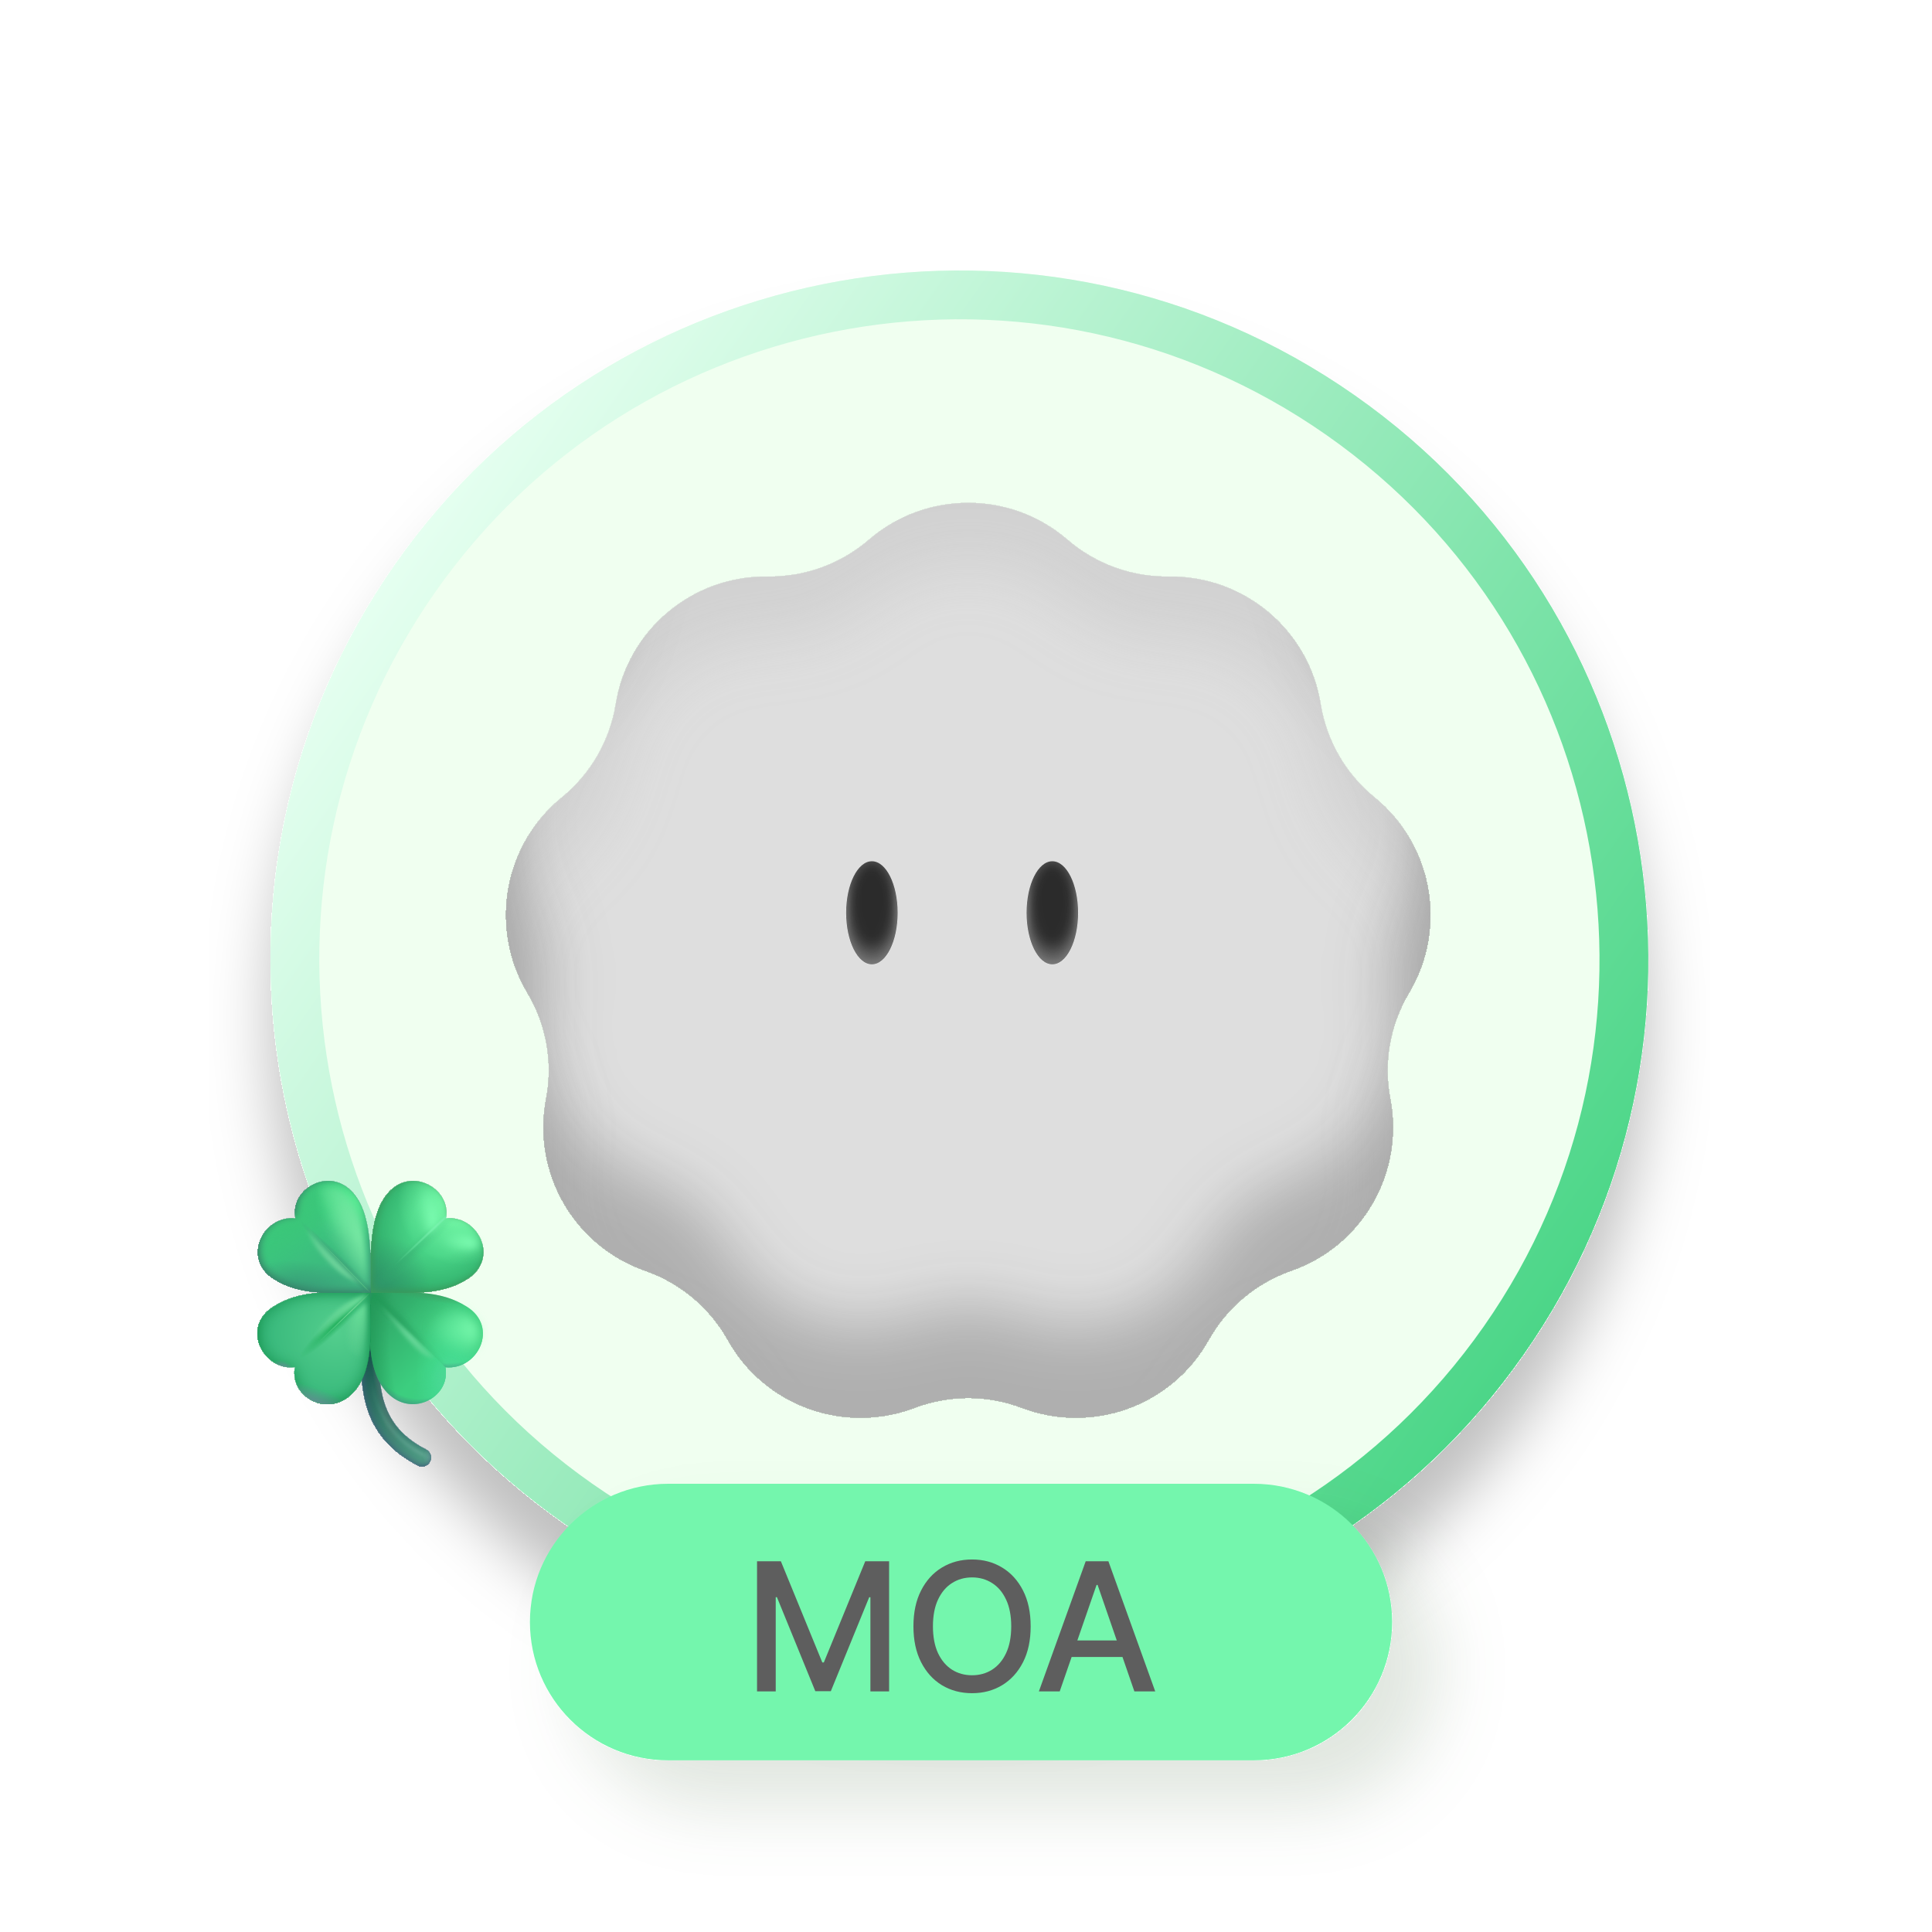
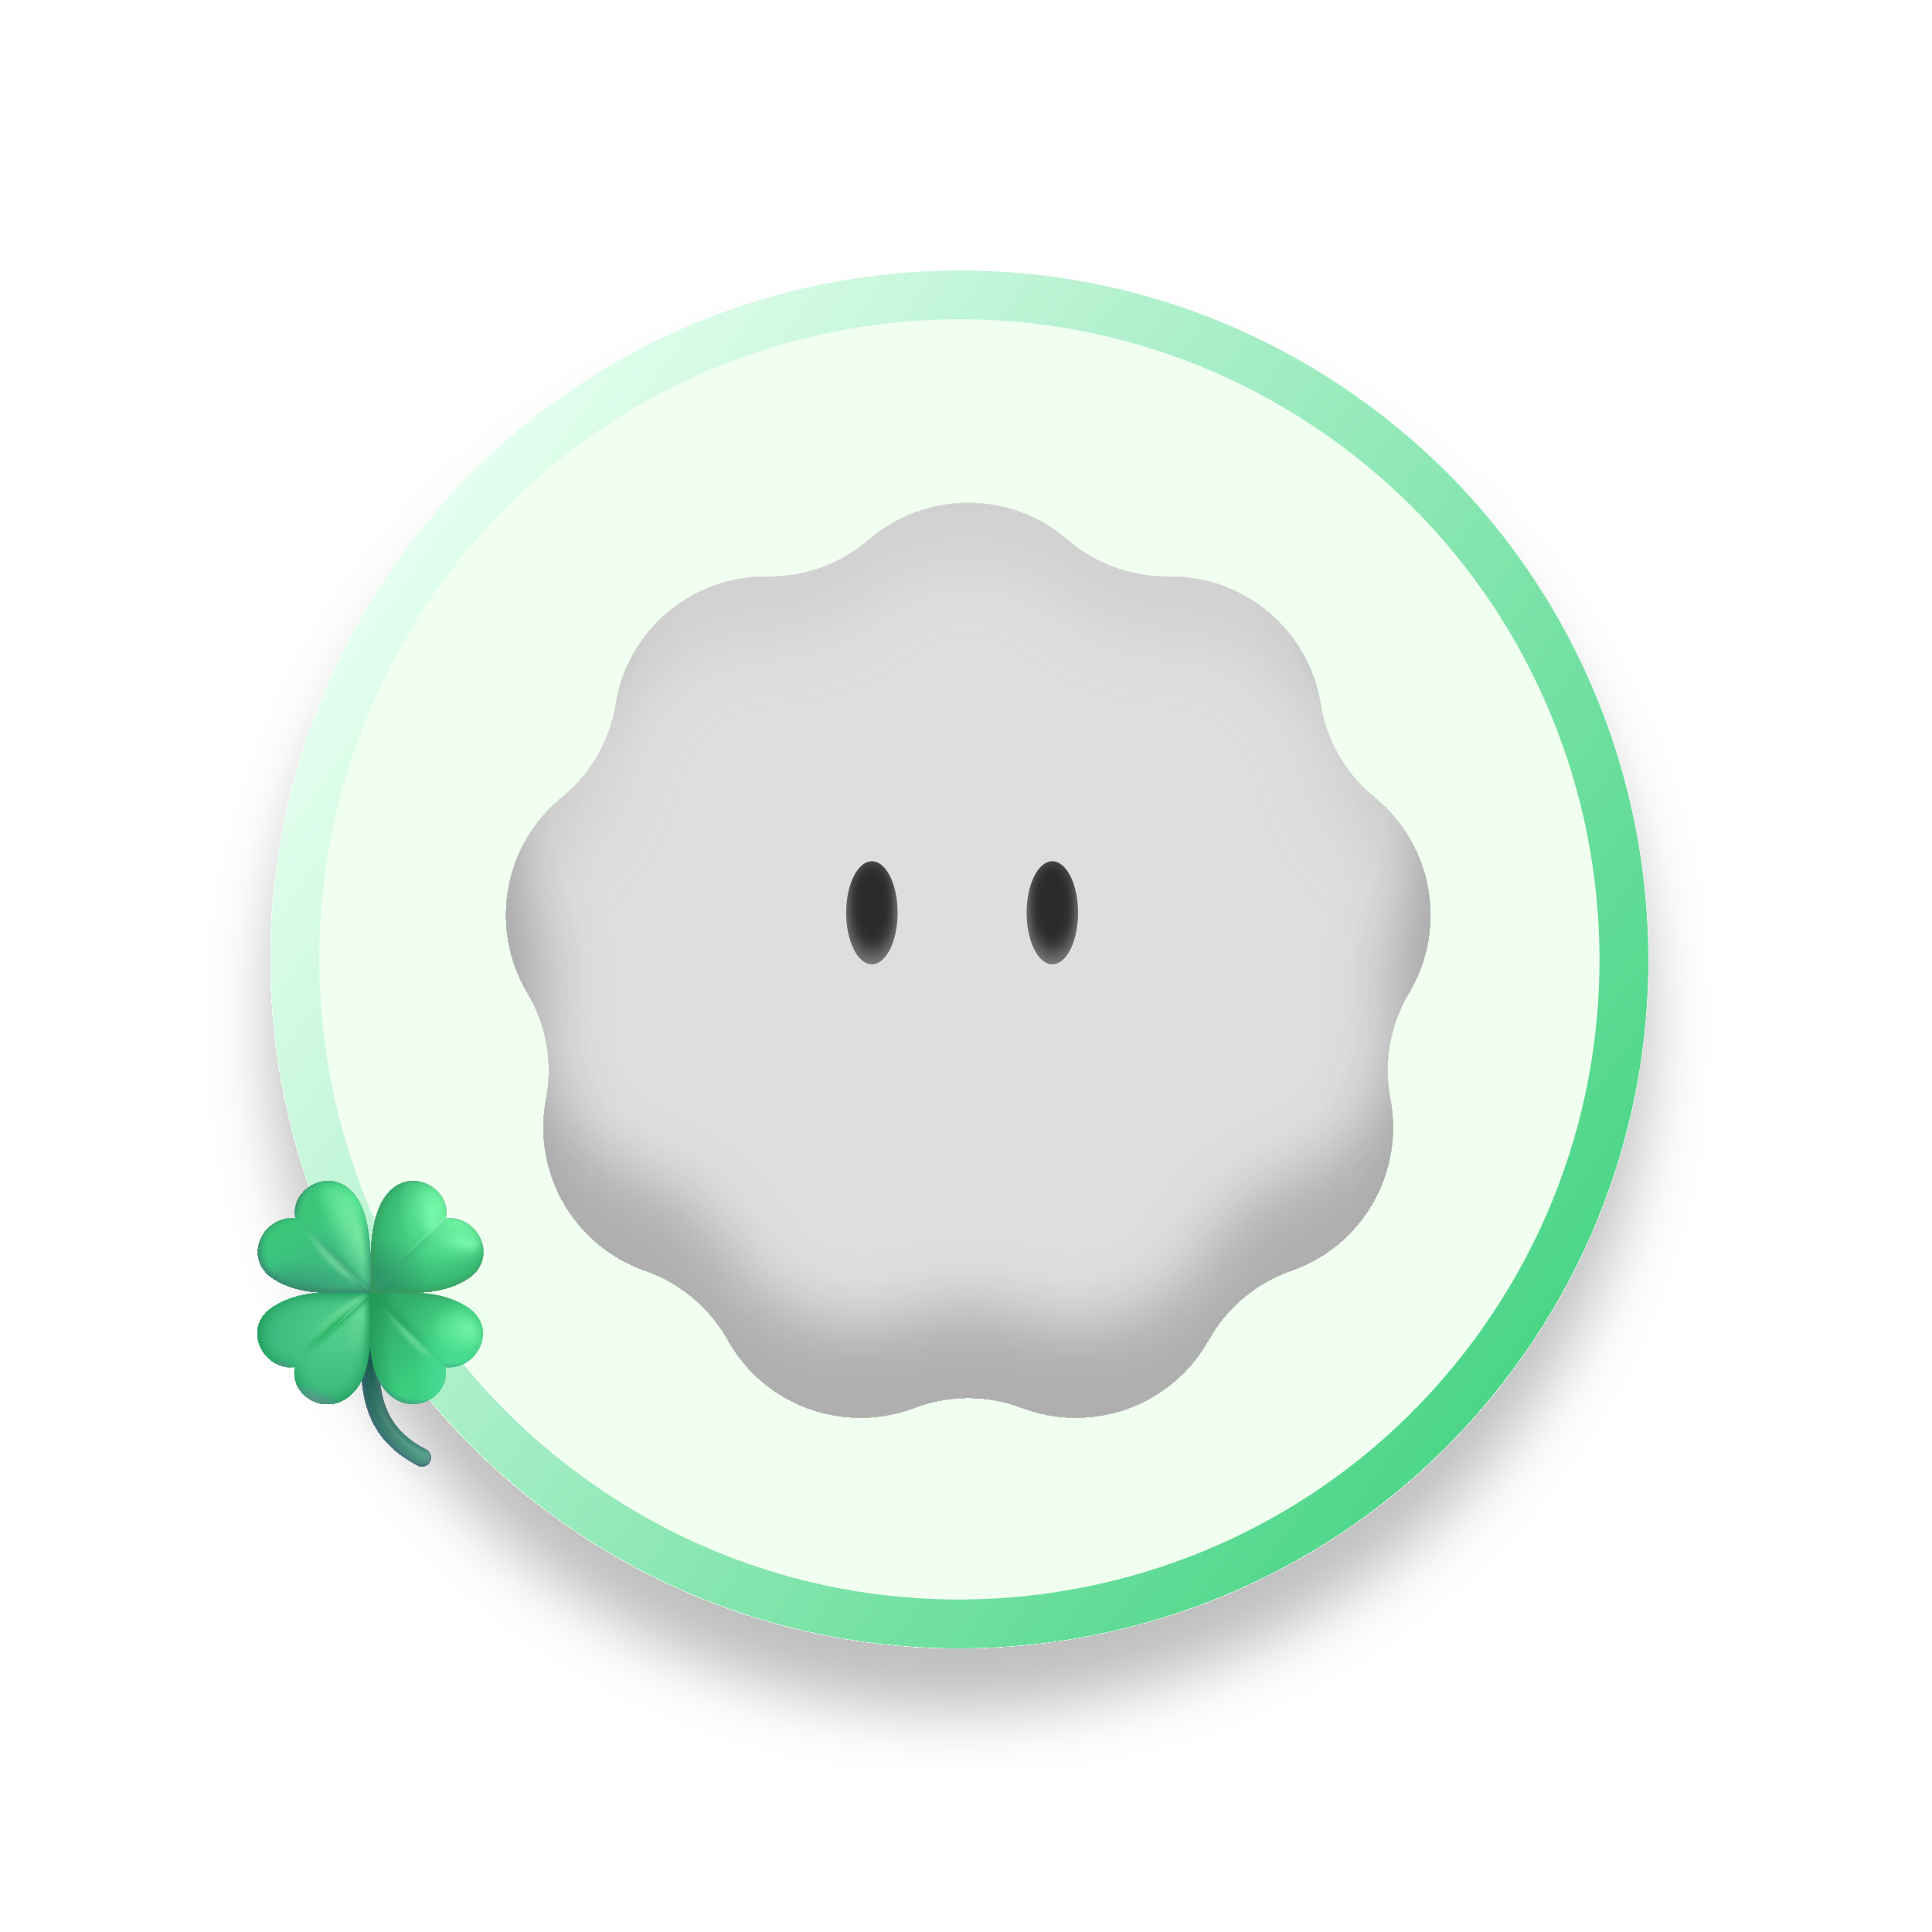
<svg xmlns="http://www.w3.org/2000/svg" width="125" height="125" viewBox="0 0 125 125" fill="none">
  <g filter="url(#filter0_d_287_31368)">
    <path d="M87.637 25.564C107.801 39.683 112.701 67.474 98.582 87.637C84.464 107.801 56.673 112.701 36.509 98.582C16.346 84.464 11.445 56.673 25.564 36.509C39.683 16.346 67.474 11.445 87.637 25.564Z" fill="#F0FFF0" />
  </g>
  <path fill-rule="evenodd" clip-rule="evenodd" d="M95.996 85.826C109.114 67.091 104.561 41.269 85.826 28.151C67.091 15.032 41.269 19.585 28.151 38.32C15.032 57.055 19.585 82.877 38.32 95.996C57.055 109.114 82.877 104.561 95.996 85.826ZM98.582 87.637C112.701 67.474 107.801 39.683 87.637 25.564C67.474 11.445 39.683 16.346 25.564 36.509C11.445 56.673 16.346 84.464 36.509 98.582C56.673 112.701 84.464 107.801 98.582 87.637Z" fill="url(#paint0_linear_287_31368)" />
  <g filter="url(#filter1_i_287_31368)">
    <path d="M27.04 94.814C27.177 94.884 27.336 94.897 27.483 94.85C27.555 94.826 27.622 94.789 27.681 94.74C27.739 94.69 27.786 94.63 27.821 94.562C27.856 94.495 27.877 94.421 27.883 94.345C27.89 94.269 27.881 94.192 27.857 94.12C27.834 94.047 27.797 93.98 27.747 93.922C27.698 93.864 27.638 93.816 27.57 93.781L27.04 94.814ZM27.57 93.781C25.774 92.86 25.043 91.638 24.735 90.288C24.41 88.868 24.549 87.345 24.549 85.72H23.389C23.389 87.196 23.239 88.956 23.604 90.547C23.983 92.208 24.92 93.726 27.04 94.814L27.57 93.781Z" fill="url(#paint1_linear_287_31368)" />
    <path d="M27.04 94.814C27.177 94.884 27.336 94.897 27.483 94.85C27.555 94.826 27.622 94.789 27.681 94.74C27.739 94.69 27.786 94.63 27.821 94.562C27.856 94.495 27.877 94.421 27.883 94.345C27.89 94.269 27.881 94.192 27.857 94.12C27.834 94.047 27.797 93.98 27.747 93.922C27.698 93.864 27.638 93.816 27.57 93.781L27.04 94.814ZM27.57 93.781C25.774 92.86 25.043 91.638 24.735 90.288C24.41 88.868 24.549 87.345 24.549 85.72H23.389C23.389 87.196 23.239 88.956 23.604 90.547C23.983 92.208 24.92 93.726 27.04 94.814L27.57 93.781Z" fill="url(#paint2_radial_287_31368)" />
    <path d="M27.04 94.814C27.177 94.884 27.336 94.897 27.483 94.85C27.555 94.826 27.622 94.789 27.681 94.74C27.739 94.69 27.786 94.63 27.821 94.562C27.856 94.495 27.877 94.421 27.883 94.345C27.89 94.269 27.881 94.192 27.857 94.12C27.834 94.047 27.797 93.98 27.747 93.922C27.698 93.864 27.638 93.816 27.57 93.781L27.04 94.814ZM27.57 93.781C25.774 92.86 25.043 91.638 24.735 90.288C24.41 88.868 24.549 87.345 24.549 85.72H23.389C23.389 87.196 23.239 88.956 23.604 90.547C23.983 92.208 24.92 93.726 27.04 94.814L27.57 93.781Z" fill="url(#paint3_radial_287_31368)" />
  </g>
  <path d="M25.38 90.396C23.525 88.994 23.934 85.627 23.934 83.607C26.627 83.607 28.467 83.446 30.207 84.543C32.305 85.867 30.901 88.676 28.82 88.459C29.141 90.303 26.934 91.57 25.38 90.396Z" fill="url(#paint4_linear_287_31368)" />
  <path d="M25.38 90.396C23.525 88.994 23.934 85.627 23.934 83.607C26.627 83.607 28.467 83.446 30.207 84.543C32.305 85.867 30.901 88.676 28.82 88.459C29.141 90.303 26.934 91.57 25.38 90.396Z" fill="url(#paint5_radial_287_31368)" />
  <path d="M25.38 90.396C23.525 88.994 23.934 85.627 23.934 83.607C26.627 83.607 28.467 83.446 30.207 84.543C32.305 85.867 30.901 88.676 28.82 88.459C29.141 90.303 26.934 91.57 25.38 90.396Z" fill="url(#paint6_radial_287_31368)" />
  <path d="M25.38 90.396C23.525 88.994 23.934 85.627 23.934 83.607C26.627 83.607 28.467 83.446 30.207 84.543C32.305 85.867 30.901 88.676 28.82 88.459C29.141 90.303 26.934 91.57 25.38 90.396Z" fill="url(#paint7_radial_287_31368)" />
  <path d="M25.38 90.396C23.525 88.994 23.934 85.627 23.934 83.607C26.627 83.607 28.467 83.446 30.207 84.543C32.305 85.867 30.901 88.676 28.82 88.459C29.141 90.303 26.934 91.57 25.38 90.396Z" fill="url(#paint8_radial_287_31368)" />
  <path d="M25.38 90.396C23.525 88.994 23.934 85.627 23.934 83.607C26.627 83.607 28.467 83.446 30.207 84.543C32.305 85.867 30.901 88.676 28.82 88.459C29.141 90.303 26.934 91.57 25.38 90.396Z" fill="url(#paint9_radial_287_31368)" />
  <path d="M25.38 90.396C23.525 88.994 23.934 85.627 23.934 83.607C26.627 83.607 28.467 83.446 30.207 84.543C32.305 85.867 30.901 88.676 28.82 88.459C29.141 90.303 26.934 91.57 25.38 90.396Z" fill="url(#paint10_radial_287_31368)" />
  <path d="M25.38 90.396C23.525 88.994 23.934 85.627 23.934 83.607C26.627 83.607 28.467 83.446 30.207 84.543C32.305 85.867 30.901 88.676 28.82 88.459C29.141 90.303 26.934 91.57 25.38 90.396Z" fill="url(#paint11_radial_287_31368)" />
  <path d="M25.38 90.396C23.525 88.994 23.934 85.627 23.934 83.607C26.627 83.607 28.467 83.446 30.207 84.543C32.305 85.867 30.901 88.676 28.82 88.459C29.141 90.303 26.934 91.57 25.38 90.396Z" fill="url(#paint12_radial_287_31368)" />
  <path d="M23.933 83.639V83.608C24.25 83.607 24.556 83.606 24.85 83.603C27.058 83.587 28.671 83.575 30.207 84.544C32.281 85.852 30.951 88.637 28.822 88.46L23.933 83.639Z" fill="url(#paint13_linear_287_31368)" />
  <path d="M23.933 83.639V83.608C24.25 83.607 24.556 83.606 24.85 83.603C27.058 83.587 28.671 83.575 30.207 84.544C32.281 85.852 30.951 88.637 28.822 88.46L23.933 83.639Z" fill="url(#paint14_radial_287_31368)" />
  <g filter="url(#filter2_i_287_31368)">
    <path d="M25.41 76.895C23.753 78.283 23.991 81.608 23.991 83.628C26.684 83.628 28.497 83.846 30.238 82.748C32.335 81.424 30.931 78.614 28.85 78.832C29.17 76.989 26.904 75.644 25.41 76.895Z" fill="#48D386" />
    <path d="M25.41 76.895C23.753 78.283 23.991 81.608 23.991 83.628C26.684 83.628 28.497 83.846 30.238 82.748C32.335 81.424 30.931 78.614 28.85 78.832C29.17 76.989 26.904 75.644 25.41 76.895Z" fill="url(#paint15_radial_287_31368)" />
    <path d="M25.41 76.895C23.753 78.283 23.991 81.608 23.991 83.628C26.684 83.628 28.497 83.846 30.238 82.748C32.335 81.424 30.931 78.614 28.85 78.832C29.17 76.989 26.904 75.644 25.41 76.895Z" fill="url(#paint16_radial_287_31368)" />
    <path d="M25.41 76.895C23.753 78.283 23.991 81.608 23.991 83.628C26.684 83.628 28.497 83.846 30.238 82.748C32.335 81.424 30.931 78.614 28.85 78.832C29.17 76.989 26.904 75.644 25.41 76.895Z" fill="url(#paint17_radial_287_31368)" />
    <path d="M25.41 76.895C23.753 78.283 23.991 81.608 23.991 83.628C26.684 83.628 28.497 83.846 30.238 82.748C32.335 81.424 30.931 78.614 28.85 78.832C29.17 76.989 26.904 75.644 25.41 76.895Z" fill="url(#paint18_radial_287_31368)" fill-opacity="0.25" />
    <path d="M25.41 76.895C23.753 78.283 23.991 81.608 23.991 83.628C26.684 83.628 28.497 83.846 30.238 82.748C32.335 81.424 30.931 78.614 28.85 78.832C29.17 76.989 26.904 75.644 25.41 76.895Z" fill="url(#paint19_radial_287_31368)" />
  </g>
  <g filter="url(#filter3_i_287_31368)">
    <path d="M22.517 90.396C24.373 88.993 23.936 85.627 23.936 83.608C21.243 83.608 19.43 83.445 17.69 84.544C15.593 85.867 16.996 88.676 19.078 88.459C18.757 90.303 20.963 91.57 22.517 90.396Z" fill="url(#paint20_radial_287_31368)" />
    <path d="M22.517 90.396C24.373 88.993 23.936 85.627 23.936 83.608C21.243 83.608 19.43 83.445 17.69 84.544C15.593 85.867 16.996 88.676 19.078 88.459C18.757 90.303 20.963 91.57 22.517 90.396Z" fill="url(#paint21_radial_287_31368)" />
    <path d="M22.517 90.396C24.373 88.993 23.936 85.627 23.936 83.608C21.243 83.608 19.43 83.445 17.69 84.544C15.593 85.867 16.996 88.676 19.078 88.459C18.757 90.303 20.963 91.57 22.517 90.396Z" fill="url(#paint22_radial_287_31368)" />
  </g>
  <path d="M22.517 90.396C24.373 88.993 23.936 85.627 23.936 83.608C21.243 83.608 19.43 83.445 17.69 84.544C15.593 85.867 16.996 88.676 19.078 88.459C18.757 90.303 20.963 91.57 22.517 90.396Z" fill="url(#paint23_radial_287_31368)" />
  <path d="M22.517 90.396C24.373 88.993 23.936 85.627 23.936 83.608C21.243 83.608 19.43 83.445 17.69 84.544C15.593 85.867 16.996 88.676 19.078 88.459C18.757 90.303 20.963 91.57 22.517 90.396Z" fill="url(#paint24_radial_287_31368)" />
  <g filter="url(#filter4_i_287_31368)">
    <path d="M22.55 76.895C24.207 78.283 23.969 81.608 23.969 83.628C21.276 83.628 19.463 83.846 17.723 82.748C15.626 81.424 17.029 78.614 19.111 78.832C18.79 76.989 21.057 75.644 22.55 76.895Z" fill="url(#paint25_linear_287_31368)" />
    <path d="M22.55 76.895C24.207 78.283 23.969 81.608 23.969 83.628C21.276 83.628 19.463 83.846 17.723 82.748C15.626 81.424 17.029 78.614 19.111 78.832C18.79 76.989 21.057 75.644 22.55 76.895Z" fill="url(#paint26_radial_287_31368)" />
    <path d="M22.55 76.895C24.207 78.283 23.969 81.608 23.969 83.628C21.276 83.628 19.463 83.846 17.723 82.748C15.626 81.424 17.029 78.614 19.111 78.832C18.79 76.989 21.057 75.644 22.55 76.895Z" fill="url(#paint27_radial_287_31368)" />
    <path d="M22.55 76.895C24.207 78.283 23.969 81.608 23.969 83.628C21.276 83.628 19.463 83.846 17.723 82.748C15.626 81.424 17.029 78.614 19.111 78.832C18.79 76.989 21.057 75.644 22.55 76.895Z" fill="url(#paint28_radial_287_31368)" />
    <path d="M22.55 76.895C24.207 78.283 23.969 81.608 23.969 83.628C21.276 83.628 19.463 83.846 17.723 82.748C15.626 81.424 17.029 78.614 19.111 78.832C18.79 76.989 21.057 75.644 22.55 76.895Z" fill="url(#paint29_radial_287_31368)" />
    <path d="M22.55 76.895C24.207 78.283 23.969 81.608 23.969 83.628C21.276 83.628 19.463 83.846 17.723 82.748C15.626 81.424 17.029 78.614 19.111 78.832C18.79 76.989 21.057 75.644 22.55 76.895Z" fill="url(#paint30_radial_287_31368)" />
  </g>
  <g filter="url(#filter5_f_287_31368)">
    <path d="M24.082 88.765C24.005 89.961 24.57 92.71 27.438 94.152" stroke="url(#paint31_linear_287_31368)" stroke-width="0.15" stroke-linecap="round" />
  </g>
  <g filter="url(#filter6_f_287_31368)">
    <path d="M20.365 86.652L23.796 83.745C23.431 83.814 22.47 84.204 21.733 84.829C20.904 85.534 20.384 86.373 20.365 86.652Z" fill="url(#paint32_linear_287_31368)" />
  </g>
  <g filter="url(#filter7_f_287_31368)">
    <path d="M23.678 84.29L21.379 86.528L23.388 87.917C23.785 86.458 23.748 84.892 23.678 84.29Z" fill="url(#paint33_radial_287_31368)" />
  </g>
  <g filter="url(#filter8_f_287_31368)">
    <path d="M28.591 87.86C29.67 88.122 30.724 87.593 30.946 86.679C31.167 85.765 30.472 84.812 29.393 84.551C28.314 84.29 27.26 84.819 27.039 85.732C26.817 86.646 27.512 87.599 28.591 87.86Z" fill="url(#paint34_radial_287_31368)" />
  </g>
  <g filter="url(#filter9_f_287_31368)">
    <path d="M28.138 87.885L24.322 84.146C24.713 84.676 25.168 85.262 26.115 86.425C26.979 87.487 27.452 87.805 28.138 87.885Z" fill="url(#paint35_radial_287_31368)" />
  </g>
  <g filter="url(#filter10_f_287_31368)">
    <path d="M20.386 78.801L23.742 83.4C23.742 82.395 23.742 80.624 23.327 78.987C23.067 77.959 22.343 76.481 20.768 76.874C19.509 77.189 20.137 78.614 20.385 78.801" fill="url(#paint36_radial_287_31368)" />
    <path d="M20.386 78.801L23.742 83.4C23.742 82.395 23.742 80.624 23.327 78.987C23.067 77.959 22.343 76.481 20.768 76.874C19.509 77.189 20.137 78.614 20.385 78.801" fill="url(#paint37_radial_287_31368)" />
  </g>
  <g filter="url(#filter11_f_287_31368)">
    <path d="M19.861 79.453L23.361 83.11C22.762 82.81 22.191 82.603 21.259 81.619C20.297 80.603 19.861 79.778 19.861 79.453Z" fill="url(#paint38_linear_287_31368)" />
  </g>
  <g filter="url(#filter12_f_287_31368)">
    <path d="M29.437 81.139C30.207 81.226 30.868 80.967 30.913 80.56C30.959 80.153 30.373 79.753 29.603 79.666C28.834 79.579 28.173 79.839 28.127 80.246C28.081 80.652 28.668 81.052 29.437 81.139Z" fill="url(#paint39_radial_287_31368)" />
  </g>
  <g filter="url(#filter13_f_287_31368)">
    <path d="M28.31 78.279C28.215 77.511 27.809 76.928 27.403 76.978C26.996 77.028 26.744 77.692 26.838 78.461C26.933 79.229 27.339 79.812 27.745 79.762C28.152 79.712 28.404 79.048 28.31 78.279Z" fill="url(#paint40_radial_287_31368)" />
  </g>
-   <g filter="url(#filter14_d_287_31368)">
-     <path d="M34.286 104.947C34.286 100.006 38.292 96 43.233 96H81.125C86.066 96 90.071 100.006 90.071 104.947C90.071 109.888 86.066 113.893 81.125 113.893H43.233C38.292 113.893 34.286 109.888 34.286 104.947Z" fill="#74F6AD" />
-   </g>
-   <path d="M68.563 109.434H67.215L70.245 101.013H71.713L74.743 109.434H73.394L71.014 102.543H70.948L68.563 109.434ZM68.79 106.136H73.164V107.205H68.79V106.136Z" fill="#5E5E5E" />
-   <path d="M66.684 105.224C66.684 106.123 66.52 106.896 66.191 107.542C65.862 108.187 65.411 108.683 64.838 109.031C64.268 109.376 63.62 109.549 62.894 109.549C62.164 109.549 61.514 109.376 60.941 109.031C60.37 108.683 59.921 108.185 59.592 107.538C59.263 106.891 59.099 106.12 59.099 105.224C59.099 104.324 59.263 103.553 59.592 102.909C59.921 102.262 60.37 101.766 60.941 101.42C61.514 101.072 62.164 100.898 62.894 100.898C63.62 100.898 64.268 101.072 64.838 101.42C65.411 101.766 65.862 102.262 66.191 102.909C66.52 103.553 66.684 104.324 66.684 105.224ZM65.426 105.224C65.426 104.538 65.315 103.961 65.093 103.493C64.874 103.021 64.572 102.665 64.189 102.424C63.808 102.18 63.376 102.058 62.894 102.058C62.408 102.058 61.975 102.18 61.594 102.424C61.213 102.665 60.912 103.021 60.69 103.493C60.471 103.961 60.361 104.538 60.361 105.224C60.361 105.909 60.471 106.487 60.69 106.959C60.912 107.427 61.213 107.784 61.594 108.028C61.975 108.269 62.408 108.389 62.894 108.389C63.376 108.389 63.808 108.269 64.189 108.028C64.572 107.784 64.874 107.427 65.093 106.959C65.315 106.487 65.426 105.909 65.426 105.224Z" fill="#5E5E5E" />
-   <path d="M48.98 101.013H50.522L53.203 107.559H53.302L55.982 101.013H57.524V109.434H56.315V103.34H56.237L53.754 109.421H52.751L50.267 103.336H50.189V109.434H48.98V101.013Z" fill="#5E5E5E" />
+   <g filter="url(#filter14_ii_287_31368)">
+     <path d="M56.225 34.921C59.913 31.742 65.373 31.742 69.061 34.921C70.88 36.489 73.21 37.337 75.611 37.305C80.48 37.24 84.663 40.75 85.444 45.556C85.83 47.926 87.069 50.074 88.929 51.593C92.701 54.672 93.649 60.05 91.159 64.234C89.93 66.297 89.499 68.739 89.948 71.098C90.858 75.882 88.128 80.611 83.53 82.215C81.263 83.006 79.363 84.6 78.191 86.695C75.812 90.945 70.681 92.812 66.128 91.085C63.883 90.234 61.404 90.234 59.158 91.085C54.605 92.812 49.474 90.945 47.096 86.695C45.923 84.6 44.024 83.006 41.756 82.215C37.159 80.611 34.428 75.882 35.338 71.098C35.787 68.739 35.356 66.297 34.128 64.234C31.637 60.05 32.585 54.672 36.357 51.593C38.217 50.074 39.457 47.926 39.842 45.556C40.623 40.75 44.806 37.24 49.675 37.305C52.076 37.337 54.406 36.489 56.225 34.921Z" fill="#DEDEDE" />
+   </g>
  <g filter="url(#filter15_ii_287_31368)">
-     <path d="M56.225 34.921C59.913 31.742 65.373 31.742 69.061 34.921C70.88 36.489 73.21 37.337 75.611 37.305C80.48 37.24 84.663 40.75 85.444 45.556C85.83 47.926 87.069 50.074 88.929 51.593C92.701 54.672 93.649 60.05 91.159 64.234C89.93 66.297 89.499 68.739 89.948 71.098C90.858 75.882 88.128 80.611 83.53 82.215C81.263 83.006 79.363 84.6 78.191 86.695C75.812 90.945 70.681 92.812 66.128 91.085C63.883 90.234 61.404 90.234 59.158 91.085C54.605 92.812 49.474 90.945 47.096 86.695C45.923 84.6 44.024 83.006 41.756 82.215C37.159 80.611 34.428 75.882 35.338 71.098C35.787 68.739 35.356 66.297 34.128 64.234C31.637 60.05 32.585 54.672 36.357 51.593C38.217 50.074 39.457 47.926 39.842 45.556C40.623 40.75 44.806 37.24 49.675 37.305C52.076 37.337 54.406 36.489 56.225 34.921Z" fill="#DEDEDE" />
+     <ellipse cx="56.411" cy="59.058" rx="1.668" ry="3.336" fill="#2B2B2B" />
  </g>
  <g filter="url(#filter16_ii_287_31368)">
-     <ellipse cx="56.411" cy="59.058" rx="1.668" ry="3.336" fill="#2B2B2B" />
-   </g>
-   <g filter="url(#filter17_ii_287_31368)">
    <ellipse cx="68.086" cy="59.058" rx="1.668" ry="3.336" fill="#2B2B2B" />
  </g>
  <defs>
    <filter id="filter0_d_287_31368" x="13.5" y="17.5" width="97.147" height="97.147" filterUnits="userSpaceOnUse" color-interpolation-filters="sRGB">
      <feFlood flood-opacity="0" result="BackgroundImageFix" />
      <feColorMatrix in="SourceAlpha" type="matrix" values="0 0 0 0 0 0 0 0 0 0 0 0 0 0 0 0 0 0 127 0" result="hardAlpha" />
      <feOffset dy="4" />
      <feGaussianBlur stdDeviation="2" />
      <feComposite in2="hardAlpha" operator="out" />
      <feColorMatrix type="matrix" values="0 0 0 0 0 0 0 0 0 0 0 0 0 0 0 0 0 0 0.25 0" />
      <feBlend mode="normal" in2="BackgroundImageFix" result="effect1_dropShadow_287_31368" />
      <feBlend mode="normal" in="SourceGraphic" in2="effect1_dropShadow_287_31368" result="shape" />
    </filter>
    <filter id="filter1_i_287_31368" x="23.358" y="85.645" width="4.601" height="9.232" filterUnits="userSpaceOnUse" color-interpolation-filters="sRGB">
      <feFlood flood-opacity="0" result="BackgroundImageFix" />
      <feBlend mode="normal" in="SourceGraphic" in2="BackgroundImageFix" result="shape" />
      <feColorMatrix in="SourceAlpha" type="matrix" values="0 0 0 0 0 0 0 0 0 0 0 0 0 0 0 0 0 0 127 0" result="hardAlpha" />
      <feOffset dx="0.075" dy="-0.075" />
      <feGaussianBlur stdDeviation="0.25" />
      <feComposite in2="hardAlpha" operator="arithmetic" k2="-1" k3="1" />
      <feColorMatrix type="matrix" values="0 0 0 0 0.243 0 0 0 0 0.38 0 0 0 0 0.478 0 0 0 1 0" />
      <feBlend mode="normal" in2="shape" result="effect1_innerShadow_287_31368" />
    </filter>
    <filter id="filter2_i_287_31368" x="23.98" y="76.283" width="7.42" height="7.362" filterUnits="userSpaceOnUse" color-interpolation-filters="sRGB">
      <feFlood flood-opacity="0" result="BackgroundImageFix" />
      <feBlend mode="normal" in="SourceGraphic" in2="BackgroundImageFix" result="shape" />
      <feColorMatrix in="SourceAlpha" type="matrix" values="0 0 0 0 0 0 0 0 0 0 0 0 0 0 0 0 0 0 127 0" result="hardAlpha" />
      <feOffset dx="0.125" dy="-0.125" />
      <feGaussianBlur stdDeviation="0.25" />
      <feComposite in2="hardAlpha" operator="arithmetic" k2="-1" k3="1" />
      <feColorMatrix type="matrix" values="0 0 0 0 0.227 0 0 0 0 0.596 0 0 0 0 0.353 0 0 0 1 0" />
      <feBlend mode="normal" in2="shape" result="effect1_innerShadow_287_31368" />
    </filter>
    <filter id="filter3_i_287_31368" x="16.653" y="83.599" width="7.327" height="7.251" filterUnits="userSpaceOnUse" color-interpolation-filters="sRGB">
      <feFlood flood-opacity="0" result="BackgroundImageFix" />
      <feBlend mode="normal" in="SourceGraphic" in2="BackgroundImageFix" result="shape" />
      <feColorMatrix in="SourceAlpha" type="matrix" values="0 0 0 0 0 0 0 0 0 0 0 0 0 0 0 0 0 0 127 0" result="hardAlpha" />
      <feOffset />
      <feGaussianBlur stdDeviation="0.5" />
      <feComposite in2="hardAlpha" operator="arithmetic" k2="-1" k3="1" />
      <feColorMatrix type="matrix" values="0 0 0 0 0.09 0 0 0 0 0.576 0 0 0 0 0.314 0 0 0 1 0" />
      <feBlend mode="normal" in2="shape" result="effect1_innerShadow_287_31368" />
    </filter>
    <filter id="filter4_i_287_31368" x="16.686" y="76.283" width="7.419" height="7.362" filterUnits="userSpaceOnUse" color-interpolation-filters="sRGB">
      <feFlood flood-opacity="0" result="BackgroundImageFix" />
      <feBlend mode="normal" in="SourceGraphic" in2="BackgroundImageFix" result="shape" />
      <feColorMatrix in="SourceAlpha" type="matrix" values="0 0 0 0 0 0 0 0 0 0 0 0 0 0 0 0 0 0 127 0" result="hardAlpha" />
      <feOffset dx="0.125" dy="-0.125" />
      <feGaussianBlur stdDeviation="0.25" />
      <feComposite in2="hardAlpha" operator="arithmetic" k2="-1" k3="1" />
      <feColorMatrix type="matrix" values="0 0 0 0 0.212 0 0 0 0 0.506 0 0 0 0 0.408 0 0 0 1 0" />
      <feBlend mode="normal" in2="shape" result="effect1_innerShadow_287_31368" />
    </filter>
    <filter id="filter5_f_287_31368" x="23.8" y="88.49" width="3.913" height="5.937" filterUnits="userSpaceOnUse" color-interpolation-filters="sRGB">
      <feFlood flood-opacity="0" result="BackgroundImageFix" />
      <feBlend mode="normal" in="SourceGraphic" in2="BackgroundImageFix" result="shape" />
      <feGaussianBlur stdDeviation="0.1" result="effect1_foregroundBlur_287_31368" />
    </filter>
    <filter id="filter6_f_287_31368" x="20.115" y="83.495" width="3.931" height="3.408" filterUnits="userSpaceOnUse" color-interpolation-filters="sRGB">
      <feFlood flood-opacity="0" result="BackgroundImageFix" />
      <feBlend mode="normal" in="SourceGraphic" in2="BackgroundImageFix" result="shape" />
      <feGaussianBlur stdDeviation="0.125" result="effect1_foregroundBlur_287_31368" />
    </filter>
    <filter id="filter7_f_287_31368" x="21.129" y="84.04" width="2.843" height="4.126" filterUnits="userSpaceOnUse" color-interpolation-filters="sRGB">
      <feFlood flood-opacity="0" result="BackgroundImageFix" />
      <feBlend mode="normal" in="SourceGraphic" in2="BackgroundImageFix" result="shape" />
      <feGaussianBlur stdDeviation="0.125" result="effect1_foregroundBlur_287_31368" />
    </filter>
    <filter id="filter8_f_287_31368" x="26.372" y="83.859" width="5.24" height="4.693" filterUnits="userSpaceOnUse" color-interpolation-filters="sRGB">
      <feFlood flood-opacity="0" result="BackgroundImageFix" />
      <feBlend mode="normal" in="SourceGraphic" in2="BackgroundImageFix" result="shape" />
      <feGaussianBlur stdDeviation="0.312" result="effect1_foregroundBlur_287_31368" />
    </filter>
    <filter id="filter9_f_287_31368" x="24.122" y="83.946" width="4.216" height="4.139" filterUnits="userSpaceOnUse" color-interpolation-filters="sRGB">
      <feFlood flood-opacity="0" result="BackgroundImageFix" />
      <feBlend mode="normal" in="SourceGraphic" in2="BackgroundImageFix" result="shape" />
      <feGaussianBlur stdDeviation="0.1" result="effect1_foregroundBlur_287_31368" />
    </filter>
    <filter id="filter10_f_287_31368" x="19.633" y="76.434" width="4.484" height="7.341" filterUnits="userSpaceOnUse" color-interpolation-filters="sRGB">
      <feFlood flood-opacity="0" result="BackgroundImageFix" />
      <feBlend mode="normal" in="SourceGraphic" in2="BackgroundImageFix" result="shape" />
      <feGaussianBlur stdDeviation="0.188" result="effect1_foregroundBlur_287_31368" />
    </filter>
    <filter id="filter11_f_287_31368" x="19.611" y="79.203" width="4" height="4.157" filterUnits="userSpaceOnUse" color-interpolation-filters="sRGB">
      <feFlood flood-opacity="0" result="BackgroundImageFix" />
      <feBlend mode="normal" in="SourceGraphic" in2="BackgroundImageFix" result="shape" />
      <feGaussianBlur stdDeviation="0.125" result="effect1_foregroundBlur_287_31368" />
    </filter>
    <filter id="filter12_f_287_31368" x="27.624" y="79.15" width="3.792" height="2.507" filterUnits="userSpaceOnUse" color-interpolation-filters="sRGB">
      <feFlood flood-opacity="0" result="BackgroundImageFix" />
      <feBlend mode="normal" in="SourceGraphic" in2="BackgroundImageFix" result="shape" />
      <feGaussianBlur stdDeviation="0.25" result="effect1_foregroundBlur_287_31368" />
    </filter>
    <filter id="filter13_f_287_31368" x="26.318" y="76.475" width="2.511" height="3.789" filterUnits="userSpaceOnUse" color-interpolation-filters="sRGB">
      <feFlood flood-opacity="0" result="BackgroundImageFix" />
      <feBlend mode="normal" in="SourceGraphic" in2="BackgroundImageFix" result="shape" />
      <feGaussianBlur stdDeviation="0.25" result="effect1_foregroundBlur_287_31368" />
    </filter>
-     <filter id="filter14_d_287_31368" x="32.786" y="94.5" width="64.785" height="26.893" filterUnits="userSpaceOnUse" color-interpolation-filters="sRGB">
-       <feFlood flood-opacity="0" result="BackgroundImageFix" />
-       <feColorMatrix in="SourceAlpha" type="matrix" values="0 0 0 0 0 0 0 0 0 0 0 0 0 0 0 0 0 0 127 0" result="hardAlpha" />
-       <feOffset dx="3" dy="3" />
-       <feGaussianBlur stdDeviation="2.25" />
-       <feComposite in2="hardAlpha" operator="out" />
-       <feColorMatrix type="matrix" values="0 0 0 0 0.204 0 0 0 0 0.361 0 0 0 0 0.18 0 0 0 0.15 0" />
-       <feBlend mode="normal" in2="BackgroundImageFix" result="effect1_dropShadow_287_31368" />
-       <feBlend mode="normal" in="SourceGraphic" in2="effect1_dropShadow_287_31368" result="shape" />
-     </filter>
-     <filter id="filter15_ii_287_31368" x="32.744" y="28.537" width="59.798" height="67.189" filterUnits="userSpaceOnUse" color-interpolation-filters="sRGB">
+     <filter id="filter14_ii_287_31368" x="32.744" y="28.537" width="59.798" height="67.189" filterUnits="userSpaceOnUse" color-interpolation-filters="sRGB">
      <feFlood flood-opacity="0" result="BackgroundImageFix" />
      <feBlend mode="normal" in="SourceGraphic" in2="BackgroundImageFix" result="shape" />
      <feColorMatrix in="SourceAlpha" type="matrix" values="0 0 0 0 0 0 0 0 0 0 0 0 0 0 0 0 0 0 127 0" result="hardAlpha" />
      <feOffset dy="4" />
      <feGaussianBlur stdDeviation="2" />
      <feComposite in2="hardAlpha" operator="arithmetic" k2="-1" k3="1" />
      <feColorMatrix type="matrix" values="0 0 0 0 0.675 0 0 0 0 0.675 0 0 0 0 0.675 0 0 0 0.25 0" />
      <feBlend mode="normal" in2="shape" result="effect1_innerShadow_287_31368" />
      <feColorMatrix in="SourceAlpha" type="matrix" values="0 0 0 0 0 0 0 0 0 0 0 0 0 0 0 0 0 0 127 0" result="hardAlpha" />
      <feOffset dy="-6" />
      <feGaussianBlur stdDeviation="2" />
      <feComposite in2="hardAlpha" operator="arithmetic" k2="-1" k3="1" />
      <feColorMatrix type="matrix" values="0 0 0 0 0.141 0 0 0 0 0.141 0 0 0 0 0.141 0 0 0 0.25 0" />
      <feBlend mode="normal" in2="effect1_innerShadow_287_31368" result="effect2_innerShadow_287_31368" />
    </filter>
-     <filter id="filter16_ii_287_31368" x="54.743" y="54.822" width="3.336" height="7.571" filterUnits="userSpaceOnUse" color-interpolation-filters="sRGB">
+     <filter id="filter15_ii_287_31368" x="54.743" y="54.822" width="3.336" height="7.571" filterUnits="userSpaceOnUse" color-interpolation-filters="sRGB">
      <feFlood flood-opacity="0" result="BackgroundImageFix" />
      <feBlend mode="normal" in="SourceGraphic" in2="BackgroundImageFix" result="shape" />
      <feColorMatrix in="SourceAlpha" type="matrix" values="0 0 0 0 0 0 0 0 0 0 0 0 0 0 0 0 0 0 127 0" result="hardAlpha" />
      <feOffset dy="-1" />
      <feGaussianBlur stdDeviation="0.45" />
      <feComposite in2="hardAlpha" operator="arithmetic" k2="-1" k3="1" />
      <feColorMatrix type="matrix" values="0 0 0 0 1 0 0 0 0 1 0 0 0 0 1 0 0 0 0.25 0" />
      <feBlend mode="normal" in2="shape" result="effect1_innerShadow_287_31368" />
      <feColorMatrix in="SourceAlpha" type="matrix" values="0 0 0 0 0 0 0 0 0 0 0 0 0 0 0 0 0 0 127 0" result="hardAlpha" />
      <feOffset />
      <feGaussianBlur stdDeviation="0.4" />
      <feComposite in2="hardAlpha" operator="arithmetic" k2="-1" k3="1" />
      <feColorMatrix type="matrix" values="0 0 0 0 0.958 0 0 0 0 0.958 0 0 0 0 0.958 0 0 0 0.25 0" />
      <feBlend mode="normal" in2="effect1_innerShadow_287_31368" result="effect2_innerShadow_287_31368" />
    </filter>
-     <filter id="filter17_ii_287_31368" x="66.418" y="54.822" width="3.336" height="7.571" filterUnits="userSpaceOnUse" color-interpolation-filters="sRGB">
+     <filter id="filter16_ii_287_31368" x="66.418" y="54.822" width="3.336" height="7.571" filterUnits="userSpaceOnUse" color-interpolation-filters="sRGB">
      <feFlood flood-opacity="0" result="BackgroundImageFix" />
      <feBlend mode="normal" in="SourceGraphic" in2="BackgroundImageFix" result="shape" />
      <feColorMatrix in="SourceAlpha" type="matrix" values="0 0 0 0 0 0 0 0 0 0 0 0 0 0 0 0 0 0 127 0" result="hardAlpha" />
      <feOffset dy="-1" />
      <feGaussianBlur stdDeviation="0.45" />
      <feComposite in2="hardAlpha" operator="arithmetic" k2="-1" k3="1" />
      <feColorMatrix type="matrix" values="0 0 0 0 1 0 0 0 0 1 0 0 0 0 1 0 0 0 0.25 0" />
      <feBlend mode="normal" in2="shape" result="effect1_innerShadow_287_31368" />
      <feColorMatrix in="SourceAlpha" type="matrix" values="0 0 0 0 0 0 0 0 0 0 0 0 0 0 0 0 0 0 127 0" result="hardAlpha" />
      <feOffset />
      <feGaussianBlur stdDeviation="0.4" />
      <feComposite in2="hardAlpha" operator="arithmetic" k2="-1" k3="1" />
      <feColorMatrix type="matrix" values="0 0 0 0 0.958 0 0 0 0 0.958 0 0 0 0 0.958 0 0 0 0.25 0" />
      <feBlend mode="normal" in2="effect1_innerShadow_287_31368" result="effect2_innerShadow_287_31368" />
    </filter>
    <linearGradient id="paint0_linear_287_31368" x1="25.564" y1="36.509" x2="98.582" y2="87.637" gradientUnits="userSpaceOnUse">
      <stop stop-color="#E5FFF0" />
      <stop offset="1" stop-color="#4CD688" />
    </linearGradient>
    <linearGradient id="paint1_linear_287_31368" x1="24.321" y1="87.502" x2="27.636" y2="94.753" gradientUnits="userSpaceOnUse">
      <stop stop-color="#18554D" />
      <stop offset="1" stop-color="#509E85" />
    </linearGradient>
    <radialGradient id="paint2_radial_287_31368" cx="0" cy="0" r="1" gradientUnits="userSpaceOnUse" gradientTransform="translate(27.9365 94.2977) rotate(167.692) scale(0.583135 0.623618)">
      <stop stop-color="#6AAC9A" />
      <stop offset="1" stop-color="#6AAC9A" stop-opacity="0" />
    </radialGradient>
    <radialGradient id="paint3_radial_287_31368" cx="0" cy="0" r="1" gradientUnits="userSpaceOnUse" gradientTransform="translate(24.8916 89.895) rotate(169.611) scale(0.631881 3.67327)">
      <stop stop-color="#557C70" />
      <stop offset="1" stop-color="#557C70" stop-opacity="0" />
    </radialGradient>
    <linearGradient id="paint4_linear_287_31368" x1="23.576" y1="83.856" x2="28.051" y2="87.834" gradientUnits="userSpaceOnUse">
      <stop stop-color="#2C9C60" />
      <stop offset="1" stop-color="#3CCE7F" />
    </linearGradient>
    <radialGradient id="paint5_radial_287_31368" cx="0" cy="0" r="1" gradientUnits="userSpaceOnUse" gradientTransform="translate(31.574 87.0049) rotate(-161.184) scale(5.90951 2.81848)">
      <stop stop-color="#46D282" />
      <stop offset="1" stop-color="#46D282" stop-opacity="0" />
    </radialGradient>
    <radialGradient id="paint6_radial_287_31368" cx="0" cy="0" r="1" gradientUnits="userSpaceOnUse" gradientTransform="translate(29.8746 90.1952) rotate(-139.207) scale(3.04421 3.43567)">
      <stop stop-color="#43D592" />
      <stop offset="1" stop-color="#43D592" stop-opacity="0" />
    </radialGradient>
    <radialGradient id="paint7_radial_287_31368" cx="0" cy="0" r="1" gradientUnits="userSpaceOnUse" gradientTransform="translate(29.3569 89.16) rotate(178.075) scale(2.46676 4.64713)">
      <stop stop-color="#45DF94" />
      <stop offset="1" stop-color="#45DF94" stop-opacity="0" />
    </radialGradient>
    <radialGradient id="paint8_radial_287_31368" cx="0" cy="0" r="1" gradientUnits="userSpaceOnUse" gradientTransform="translate(24.1155 83.8143) rotate(44.6269) scale(4.85423 0.537328)">
      <stop stop-color="#249F5C" />
      <stop offset="1" stop-color="#249F5C" stop-opacity="0" />
    </radialGradient>
    <radialGradient id="paint9_radial_287_31368" cx="0" cy="0" r="1" gradientUnits="userSpaceOnUse" gradientTransform="translate(27.7612 83.027) rotate(99.541) scale(1.15544 5.42013)">
      <stop stop-color="#439059" />
      <stop offset="1" stop-color="#439059" stop-opacity="0" />
    </radialGradient>
    <radialGradient id="paint10_radial_287_31368" cx="0" cy="0" r="1" gradientUnits="userSpaceOnUse" gradientTransform="translate(29.129 89.1812) rotate(-179.091) scale(1.30536 1.55558)">
      <stop stop-color="#4DD695" />
      <stop offset="1" stop-color="#4DD695" stop-opacity="0" />
    </radialGradient>
    <radialGradient id="paint11_radial_287_31368" cx="0" cy="0" r="1" gradientUnits="userSpaceOnUse" gradientTransform="translate(28.7144 86.3004) rotate(-179.576) scale(5.59385 12.6779)">
      <stop offset="0.624" stop-color="#1D9453" stop-opacity="0" />
      <stop offset="1" stop-color="#1D9453" />
    </radialGradient>
    <radialGradient id="paint12_radial_287_31368" cx="0" cy="0" r="1" gradientUnits="userSpaceOnUse" gradientTransform="translate(27.5701 85.5963) rotate(103.007) scale(5.86858 4.5652)">
      <stop offset="0.841" stop-color="#438882" stop-opacity="0" />
      <stop offset="0.969" stop-color="#438882" />
    </radialGradient>
    <linearGradient id="paint13_linear_287_31368" x1="23.534" y1="86.035" x2="25.813" y2="84.249" gradientUnits="userSpaceOnUse">
      <stop stop-color="#219756" />
      <stop offset="1" stop-color="#219756" stop-opacity="0" />
    </linearGradient>
    <radialGradient id="paint14_radial_287_31368" cx="0" cy="0" r="1" gradientUnits="userSpaceOnUse" gradientTransform="translate(28.4235 84.8293) rotate(88.2643) scale(4.10393 9.76914)">
      <stop offset="0.821" stop-color="#438882" stop-opacity="0" />
      <stop offset="1" stop-color="#438882" />
    </radialGradient>
    <radialGradient id="paint15_radial_287_31368" cx="0" cy="0" r="1" gradientUnits="userSpaceOnUse" gradientTransform="translate(28.4962 79.2984) rotate(135) scale(7.03172 6.66338)">
      <stop offset="0.279" stop-color="#188A50" stop-opacity="0" />
      <stop offset="1" stop-color="#188A50" />
    </radialGradient>
    <radialGradient id="paint16_radial_287_31368" cx="0" cy="0" r="1" gradientUnits="userSpaceOnUse" gradientTransform="translate(29.6557 77.9306) rotate(133.688) scale(3.83915 4.03816)">
      <stop offset="0.164" stop-color="#75F9A8" />
      <stop offset="1" stop-color="#75F9A8" stop-opacity="0" />
    </radialGradient>
    <radialGradient id="paint17_radial_287_31368" cx="0" cy="0" r="1" gradientUnits="userSpaceOnUse" gradientTransform="translate(22.7773 84.9745) rotate(-45) scale(5.85976 4.01394)">
      <stop stop-color="#338B6E" />
      <stop offset="1" stop-color="#338B6E" stop-opacity="0" />
    </radialGradient>
    <radialGradient id="paint18_radial_287_31368" cx="0" cy="0" r="1" gradientUnits="userSpaceOnUse" gradientTransform="translate(26.7017 81.0171) rotate(136.672) scale(4.01565 0.591649)">
      <stop stop-color="#309B69" />
      <stop offset="1" stop-color="#34BB72" stop-opacity="0" />
    </radialGradient>
    <radialGradient id="paint19_radial_287_31368" cx="0" cy="0" r="1" gradientUnits="userSpaceOnUse" gradientTransform="translate(29.1366 78.459) rotate(136.695) scale(4.95367 0.112092)">
      <stop stop-color="#79F0AF" />
      <stop offset="1" stop-color="#79F0AF" stop-opacity="0" />
    </radialGradient>
    <radialGradient id="paint20_radial_287_31368" cx="0" cy="0" r="1" gradientUnits="userSpaceOnUse" gradientTransform="translate(21.7523 86.1764) rotate(-47.586) scale(4.54595 4.44703)">
      <stop stop-color="#53CE8D" />
      <stop offset="1" stop-color="#39B97C" />
    </radialGradient>
    <radialGradient id="paint21_radial_287_31368" cx="0" cy="0" r="1" gradientUnits="userSpaceOnUse" gradientTransform="translate(21.7729 85.5963) rotate(-43.4518) scale(3.25336 0.468211)">
      <stop stop-color="#1FAE5A" />
      <stop offset="1" stop-color="#1FAE5A" stop-opacity="0" />
    </radialGradient>
    <radialGradient id="paint22_radial_287_31368" cx="0" cy="0" r="1" gradientUnits="userSpaceOnUse" gradientTransform="translate(23.9812 83.5988) rotate(135.971) scale(4.90064 0.0579918)">
      <stop offset="0.366" stop-color="#6AD392" />
      <stop offset="1" stop-color="#6AD392" stop-opacity="0" />
    </radialGradient>
    <radialGradient id="paint23_radial_287_31368" cx="0" cy="0" r="1" gradientUnits="userSpaceOnUse" gradientTransform="translate(18.236 88.6671) rotate(-67.7703) scale(0.643452 0.808419)">
      <stop offset="0.21" stop-color="#718C9F" />
      <stop offset="1" stop-color="#718C9F" stop-opacity="0" />
    </radialGradient>
    <radialGradient id="paint24_radial_287_31368" cx="0" cy="0" r="1" gradientUnits="userSpaceOnUse" gradientTransform="translate(20.3177 90.9829) rotate(-70.0161) scale(1.16837 4.37368)">
      <stop stop-color="#718C9F" />
      <stop offset="1" stop-color="#718C9F" stop-opacity="0" />
    </radialGradient>
    <linearGradient id="paint25_linear_287_31368" x1="20.334" y1="78.096" x2="23.981" y2="84.063" gradientUnits="userSpaceOnUse">
      <stop stop-color="#3AC97D" />
      <stop offset="1" stop-color="#3FAD80" />
    </linearGradient>
    <radialGradient id="paint26_radial_287_31368" cx="0" cy="0" r="1" gradientUnits="userSpaceOnUse" gradientTransform="translate(18.5831 77.7859) rotate(45) scale(3.60375 4.87219)">
      <stop stop-color="#3BC577" />
      <stop offset="1" stop-color="#3BC577" stop-opacity="0" />
    </radialGradient>
    <radialGradient id="paint27_radial_287_31368" cx="0" cy="0" r="1" gradientUnits="userSpaceOnUse" gradientTransform="translate(23.3682 77.4959) rotate(145.105) scale(3.00581 2.92642)">
      <stop stop-color="#5AF095" />
      <stop offset="1" stop-color="#5AF095" stop-opacity="0" />
    </radialGradient>
    <radialGradient id="paint28_radial_287_31368" cx="0" cy="0" r="1" gradientUnits="userSpaceOnUse" gradientTransform="translate(23.9821 83.6447) rotate(-134.582) scale(6.56923 0.341496)">
      <stop offset="0.433" stop-color="#3AA578" />
      <stop offset="1" stop-color="#3AA578" stop-opacity="0" />
    </radialGradient>
    <radialGradient id="paint29_radial_287_31368" cx="0" cy="0" r="1" gradientUnits="userSpaceOnUse" gradientTransform="translate(24.0729 83.7627) rotate(-134.009) scale(6.35147 0.0340761)">
      <stop offset="0.545" stop-color="#4EB87F" />
      <stop offset="1" stop-color="#4EB87F" stop-opacity="0" />
    </radialGradient>
    <radialGradient id="paint30_radial_287_31368" cx="0" cy="0" r="1" gradientUnits="userSpaceOnUse" gradientTransform="translate(19.4116 83.6453) rotate(4.37715) scale(4.11404 2.10862)">
      <stop stop-color="#379876" />
      <stop offset="1" stop-color="#379876" stop-opacity="0" />
    </radialGradient>
    <linearGradient id="paint31_linear_287_31368" x1="27.438" y1="94.007" x2="23.936" y2="89.18" gradientUnits="userSpaceOnUse">
      <stop stop-color="#69AA99" />
      <stop offset="1" stop-color="#69AA99" stop-opacity="0" />
    </linearGradient>
    <linearGradient id="paint32_linear_287_31368" x1="23.39" y1="84.353" x2="19.516" y2="86.528" gradientUnits="userSpaceOnUse">
      <stop stop-color="#75E2A0" />
      <stop offset="1" stop-color="#72D79A" stop-opacity="0" />
    </linearGradient>
    <radialGradient id="paint33_radial_287_31368" cx="0" cy="0" r="1" gradientUnits="userSpaceOnUse" gradientTransform="translate(23.3055 84.0218) rotate(93.1639) scale(4.12906 1.08396)">
      <stop stop-color="#6EE79D" />
      <stop offset="1" stop-color="#72D79A" stop-opacity="0" />
    </radialGradient>
    <radialGradient id="paint34_radial_287_31368" cx="0" cy="0" r="1" gradientUnits="userSpaceOnUse" gradientTransform="translate(31.2203 85.9486) rotate(-178.768) scale(3.61201 1.87065)">
      <stop stop-color="#81FFB3" />
      <stop offset="1" stop-color="#81FFB3" stop-opacity="0" />
    </radialGradient>
    <radialGradient id="paint35_radial_287_31368" cx="0" cy="0" r="1" gradientUnits="userSpaceOnUse" gradientTransform="translate(26.628 86.4914) rotate(136.169) scale(0.500875 3.16956)">
      <stop stop-color="#72DDA1" />
      <stop offset="1" stop-color="#72DDA1" stop-opacity="0" />
    </radialGradient>
    <radialGradient id="paint36_radial_287_31368" cx="0" cy="0" r="1" gradientUnits="userSpaceOnUse" gradientTransform="translate(23.3691 80.1044) rotate(152.304) scale(1.47409 6.61922)">
      <stop stop-color="#77E8A3" />
      <stop offset="1" stop-color="#77E8A3" stop-opacity="0" />
    </radialGradient>
    <radialGradient id="paint37_radial_287_31368" cx="0" cy="0" r="1" gradientUnits="userSpaceOnUse" gradientTransform="translate(27.4715 80.52) rotate(-174.24) scale(7.22543 3.52348)">
      <stop stop-color="#77E8A3" />
      <stop offset="0.999" stop-color="#77E8A3" stop-opacity="0" />
    </radialGradient>
    <linearGradient id="paint38_linear_287_31368" x1="21.508" y1="81.732" x2="21.933" y2="81.282" gradientUnits="userSpaceOnUse">
      <stop stop-color="#75D79F" />
      <stop offset="1" stop-color="#75D79F" stop-opacity="0" />
    </linearGradient>
    <radialGradient id="paint39_radial_287_31368" cx="0" cy="0" r="1" gradientUnits="userSpaceOnUse" gradientTransform="translate(30.4942 80.4032) rotate(-174.56) scale(2.0395 0.713973)">
      <stop stop-color="#80FFB4" />
      <stop offset="1" stop-color="#80FFB4" stop-opacity="0" />
    </radialGradient>
    <radialGradient id="paint40_radial_287_31368" cx="0" cy="0" r="1" gradientUnits="userSpaceOnUse" gradientTransform="translate(28.2588 79.2983) rotate(-107.078) scale(2.78633 0.975424)">
      <stop stop-color="#80FFB4" />
      <stop offset="1" stop-color="#80FFB4" stop-opacity="0" />
    </radialGradient>
  </defs>
</svg>
